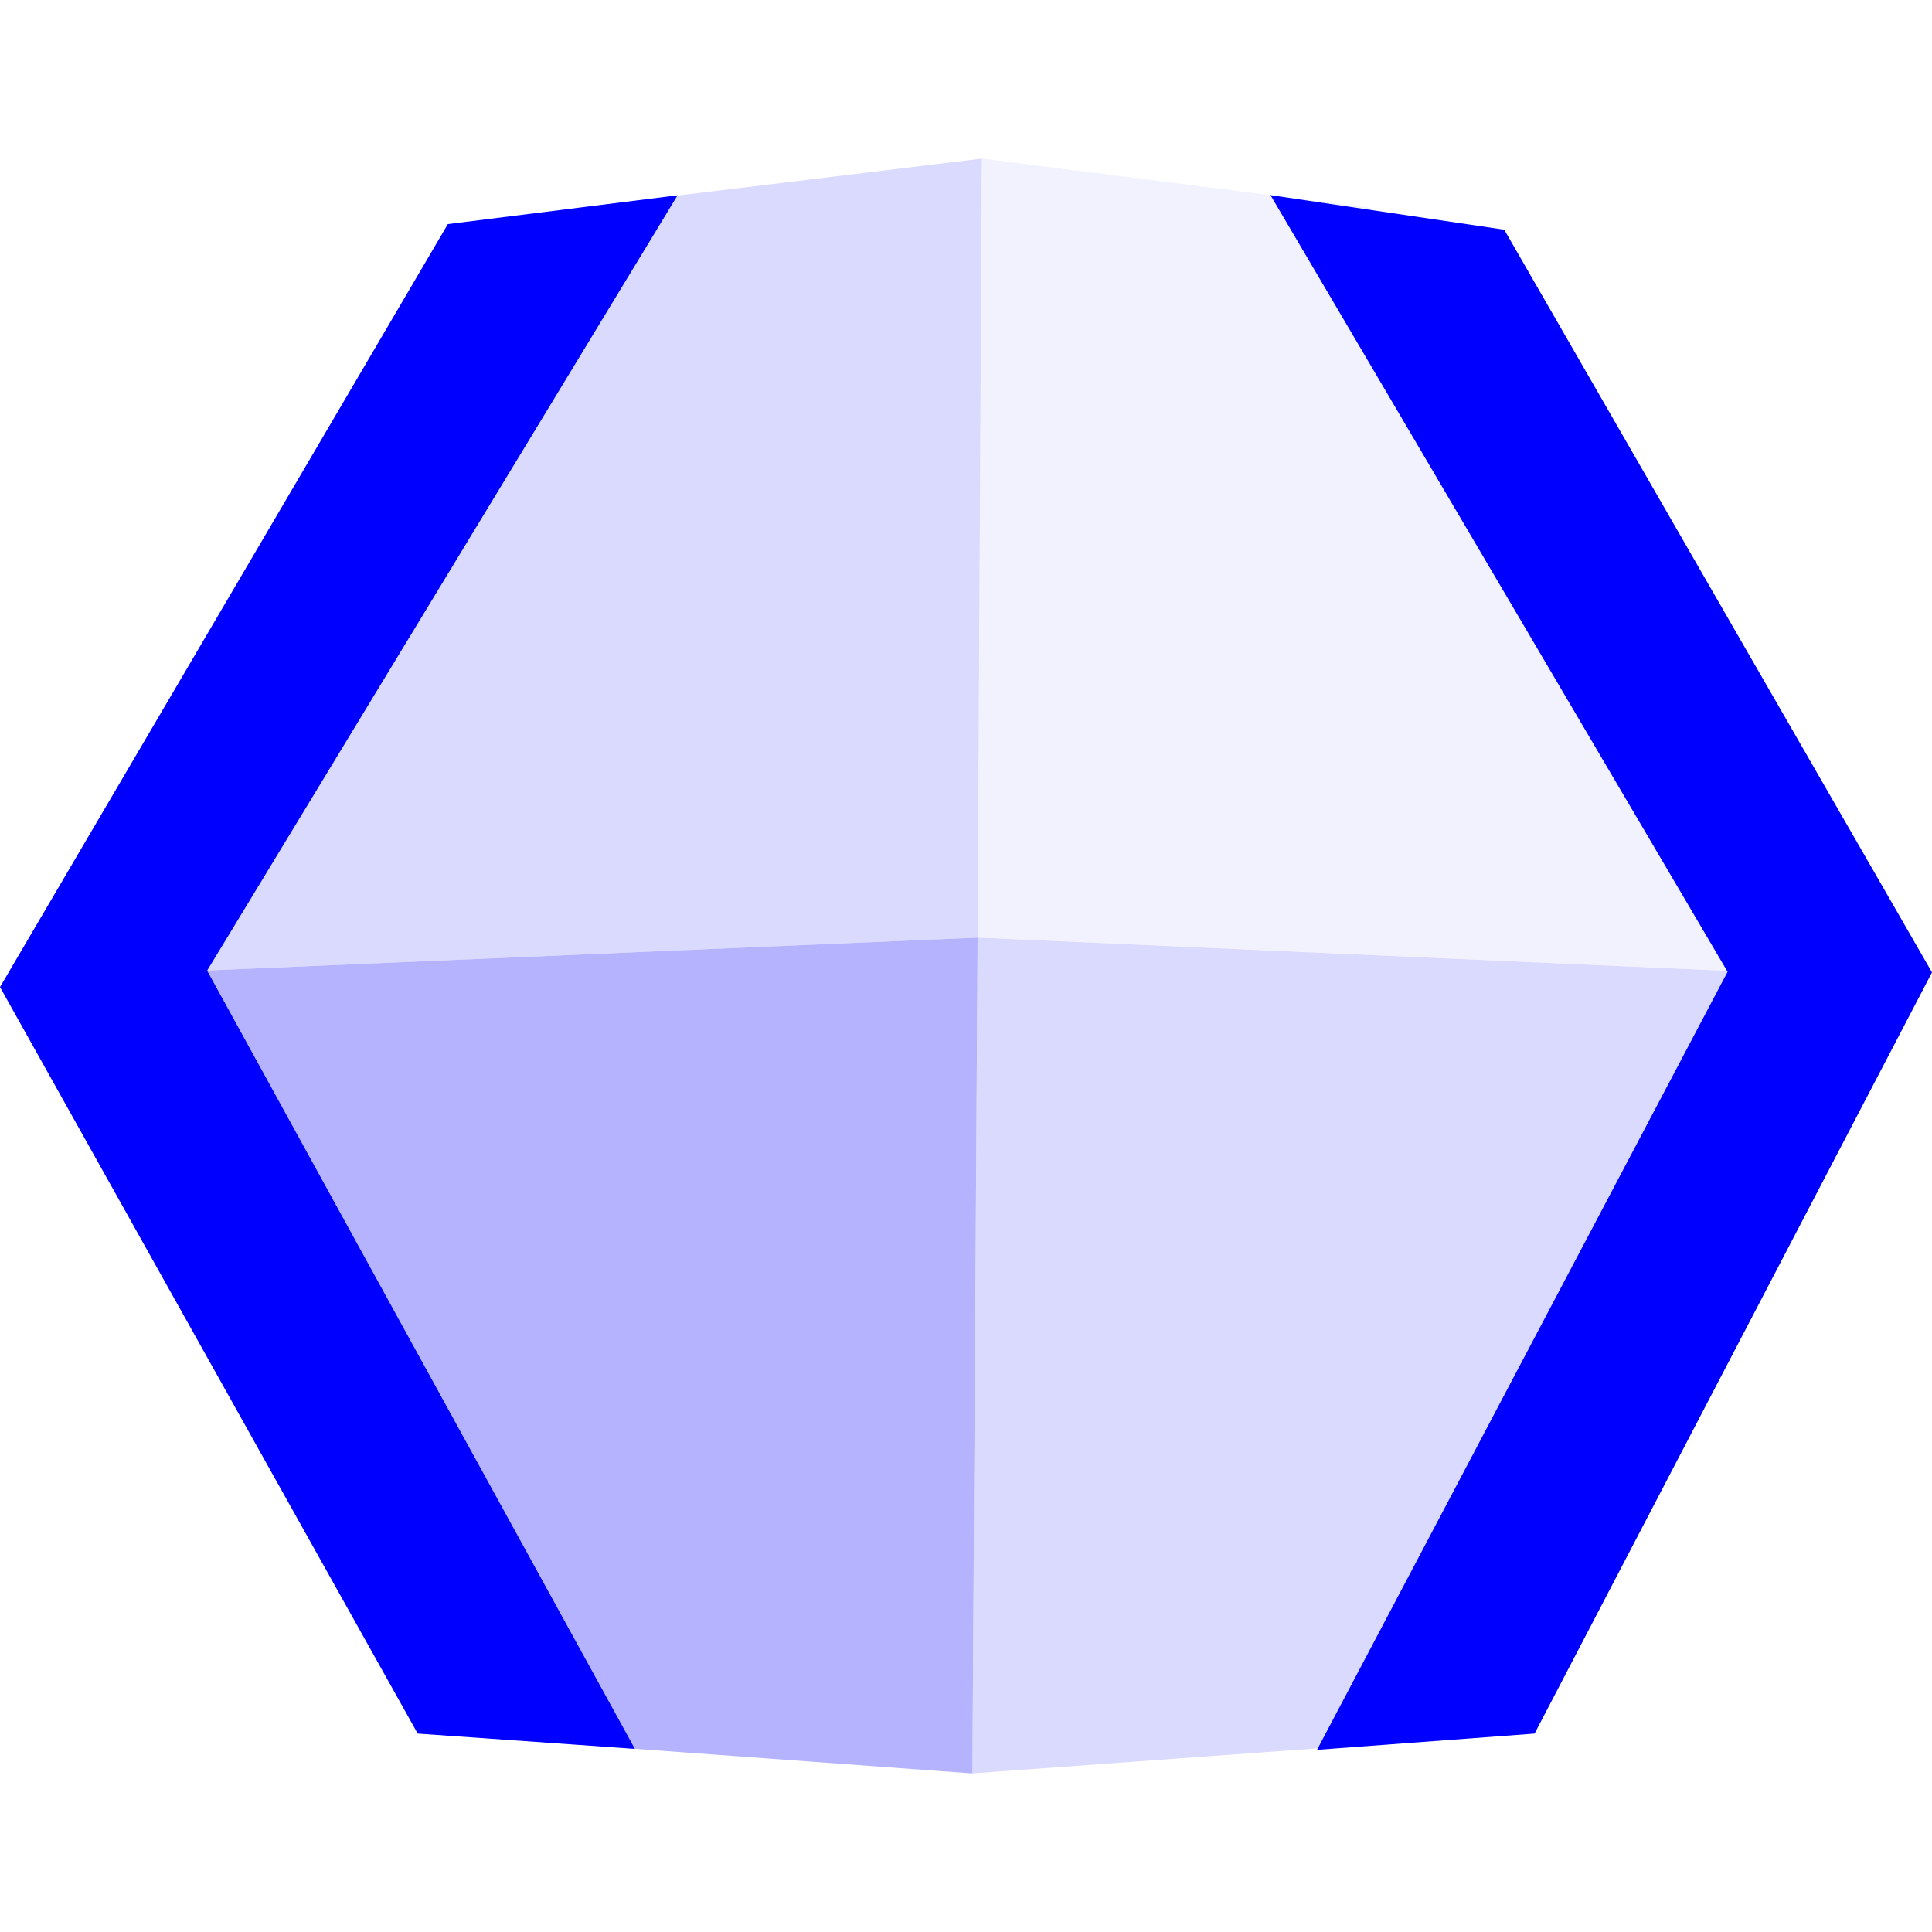
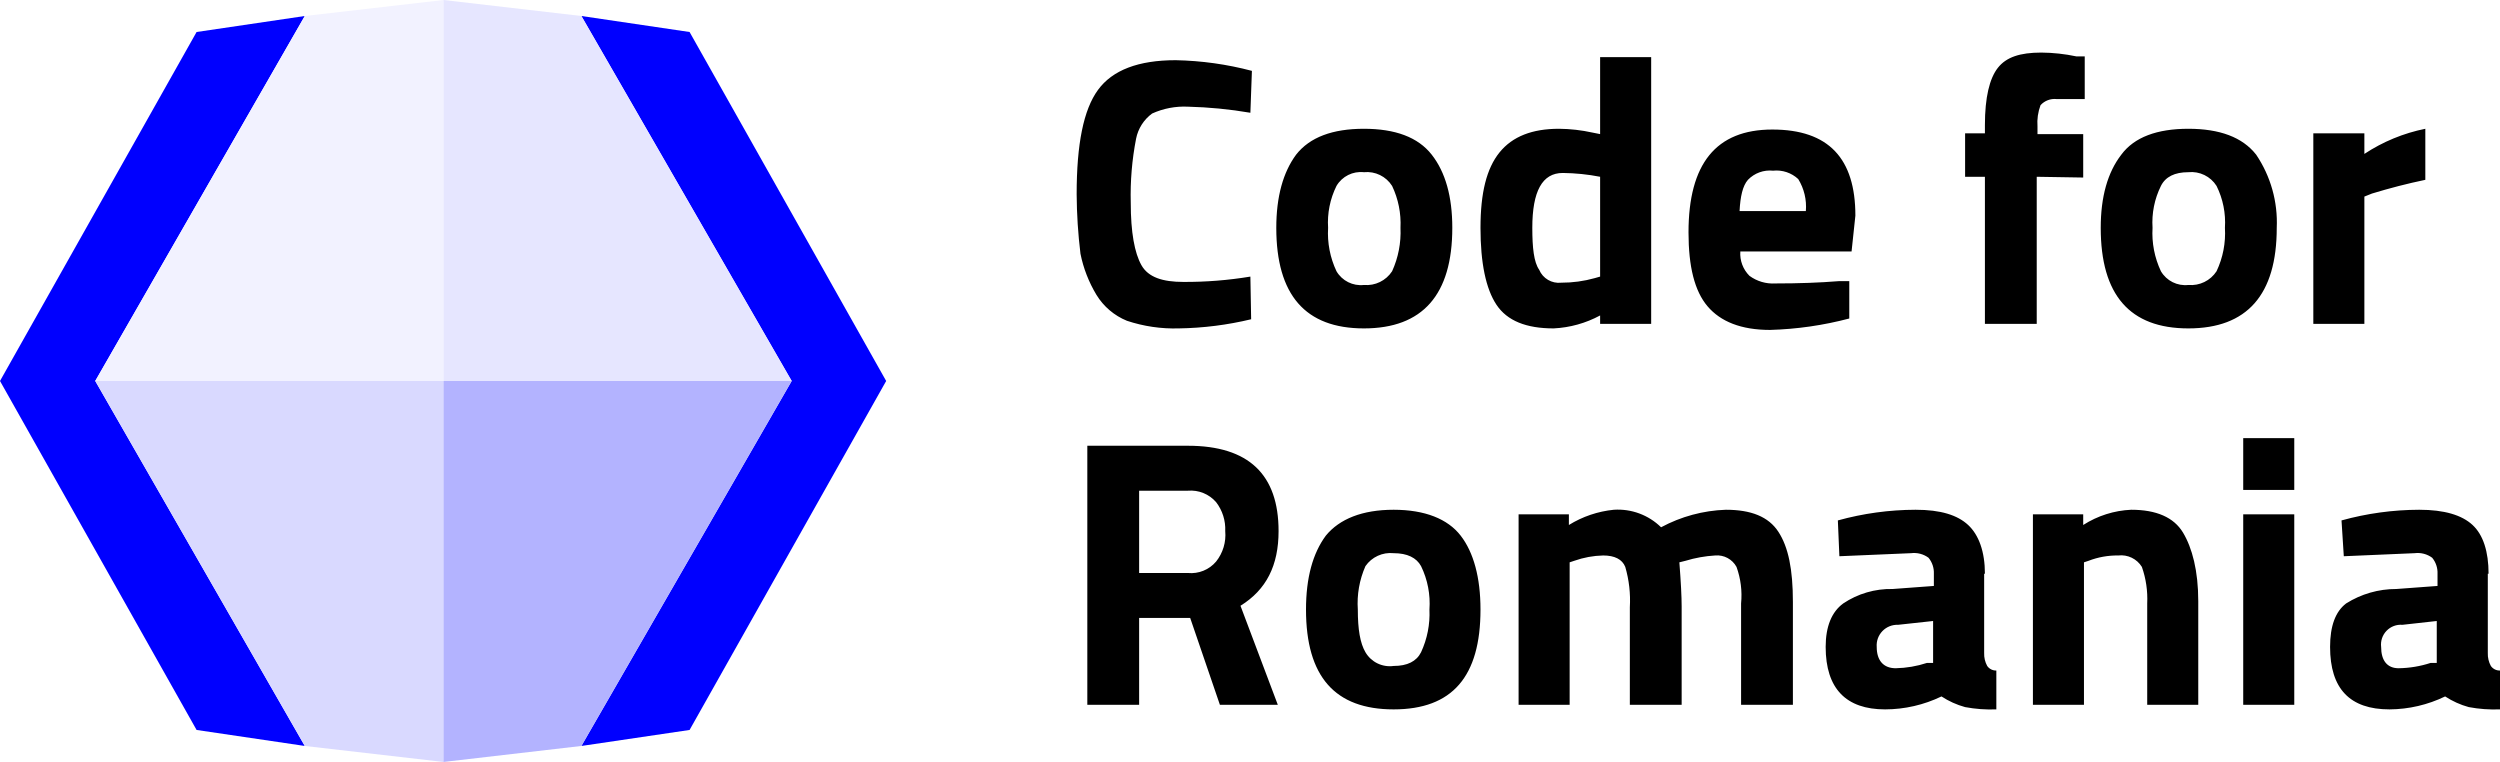
- <svg xmlns="http://www.w3.org/2000/svg" viewBox="0 0 100 100">
-   <path d="m94.74 50.49-23.81-39.73-20.09-2.55h-.02l-.22 40.32z" fill="#f2f2ff" />
-   <path d="m50.6 48.53-.27 43.26 22.73-1.65 21.78-39.41-.1-.24zm0 0 .22-40.32-20.99 2.55-24.26 39.69z" fill="#dad9fe" />
-   <path d="m5.57 50.45-.12.28 22.25 39.41 22.61 1.65h.02l.27-43.26-45.03 1.92z" fill="#b5b3fe" />
-   <path d="m35.07 10.11-24.35 40.13 22.14 40.28-11.24-.79-21.62-38.64 23.18-39.49zm42.79 1.78-12.1-1.79 23.66 40.2-21.25 40.27 11.26-.84 20.57-39.4z" fill="#00f" />
+ <svg xmlns="http://www.w3.org/2000/svg" viewBox="0 0 328.1 100">
+   <path fill="#00f" d="M40 2.1L25.8 4.2 0 50l25.8 45.8L40 97.9 12.5 50zm36.3 0l14.2 2.1L116.3 50 90.5 95.8l-14.2 2.1L103.9 50z" />
+   <path fill="#f2f2ff" d="M40 2.1L58.2 0v50H12.5z" />
+   <path fill="#d9d9ff" d="M40 97.9l18.2 2.1V50H12.5z" />
+   <path fill="#b3b3ff" d="M76.3 97.9L58.2 100V50h45.7z" />
+   <path fill="#e6e6ff" d="M76.3 2.1L58.2 0v50h45.7z" />
+   <path d="M164.2 41.9a43.4 43.4 0 0 1-9.5 1.2 19.7 19.7 0 0 1-6.8-1 8.4 8.4 0 0 1-4-3.4 16.9 16.9 0 0 1-2.1-5.4 68.1 68.1 0 0 1-.5-7.8c0-6.6.9-11.1 2.8-13.7s5.3-3.9 10.2-3.9a42.3 42.3 0 0 1 10 1.4l-.2 5.5a56.9 56.9 0 0 0-8.2-.8 10.2 10.2 0 0 0-4.7.9 5.4 5.4 0 0 0-2.1 3.3 38.7 38.7 0 0 0-.7 8.4c0 3.9.5 6.6 1.4 8.2s2.8 2.2 5.5 2.2a52.2 52.2 0 0 0 8.8-.7zm5.9-21.6c1.8-2.3 4.8-3.4 8.9-3.4s7.1 1.1 8.9 3.4 2.7 5.5 2.7 9.6c0 8.8-3.9 13.2-11.6 13.2s-11.5-4.4-11.5-13.2c0-4.1.9-7.3 2.6-9.6zm5.3 15.3a3.7 3.7 0 0 0 3.6 1.8 4 4 0 0 0 3.7-1.8 12.4 12.4 0 0 0 1.1-5.7 11.5 11.5 0 0 0-1.1-5.5 3.9 3.9 0 0 0-3.7-1.8 3.7 3.7 0 0 0-3.6 1.8 10.8 10.8 0 0 0-1.1 5.5 11.7 11.7 0 0 0 1.1 5.7zm41.3-28.1v35H210v-1.1a14.3 14.3 0 0 1-6.1 1.7c-3.6 0-6.1-1-7.5-3.1s-2.1-5.5-2.1-10.1.8-7.8 2.5-9.9 4.3-3.1 7.8-3.1a21.2 21.2 0 0 1 4.4.5l1 .2V7.5zm-7.4 29l.7-.2V23.2a27.2 27.2 0 0 0-4.9-.5c-2.7 0-4 2.4-4 7.2 0 2.6.2 4.5.9 5.5a2.8 2.8 0 0 0 2.9 1.7 16.1 16.1 0 0 0 4.4-.6zm20.3-.3a5.2 5.2 0 0 0 3.4 1c3.1 0 5.8-.1 8.3-.3h1.4v4.9a45.8 45.8 0 0 1-10.4 1.5c-3.8 0-6.5-1.1-8.2-3.1s-2.5-5.2-2.5-9.7c0-9 3.6-13.5 11-13.5s10.9 3.8 10.9 11.3L243 33h-14.6a4.1 4.1 0 0 0 1.2 3.2zm7.4-8.5a6.9 6.9 0 0 0-1-4.2 4.2 4.2 0 0 0-3.3-1.1 4 4 0 0 0-3.3 1.2c-.7.8-1 2.2-1.1 4.1zm30.3-4.5v19.3h-6.8V23.2h-2.6v-5.7h2.6v-1.1c0-3.6.6-6.1 1.7-7.5s2.9-2 5.7-2a23.1 23.1 0 0 1 4.6.5h1.1V13h-3.7a2.5 2.5 0 0 0-2.1.8 6.6 6.6 0 0 0-.4 2.8v1h6v5.7zm11.1-2.9c1.7-2.3 4.7-3.4 8.8-3.4s7.1 1.1 8.9 3.4a15.9 15.9 0 0 1 2.7 9.6c0 8.8-3.9 13.2-11.6 13.2s-11.5-4.4-11.5-13.2q0-6.1 2.7-9.6zm5.2 15.3a3.7 3.7 0 0 0 3.6 1.8 4 4 0 0 0 3.7-1.8 11.7 11.7 0 0 0 1.1-5.7 10.8 10.8 0 0 0-1.1-5.5 3.9 3.9 0 0 0-3.7-1.8q-2.7 0-3.6 1.8a10.8 10.8 0 0 0-1.1 5.5 11.7 11.7 0 0 0 1.1 5.7zm20 6.9v-25h6.7v2.7a22.6 22.6 0 0 1 8-3.3v6.7c-2.4.5-4.7 1.1-7 1.8l-1 .4v16.7zM149.5 81.1v11.4h-6.8v-34h13.2c8 0 11.9 3.8 11.9 11.2 0 4.5-1.6 7.7-5 9.8l4.9 13h-7.6l-3.9-11.4zm10.1-7.4a5.6 5.6 0 0 0 1.2-4 5.8 5.8 0 0 0-1.2-3.8 4.4 4.4 0 0 0-3.7-1.5h-6.4v10.8h6.4a4.3 4.3 0 0 0 3.7-1.5zm14.4-3.4c1.8-2.2 4.8-3.4 8.9-3.4s7.1 1.2 8.8 3.4 2.6 5.5 2.6 9.7c0 8.8-3.7 13.1-11.4 13.1s-11.5-4.3-11.5-13.1c0-4.2.9-7.4 2.6-9.7zm5.2 15.3a3.7 3.7 0 0 0 3.7 1.8q2.7 0 3.6-1.8a12 12 0 0 0 1.1-5.6 11.2 11.2 0 0 0-1.1-5.7c-.6-1.1-1.8-1.7-3.6-1.7a4 4 0 0 0-3.7 1.7 12.1 12.1 0 0 0-1 5.7c0 2.6.3 4.4 1 5.6zm26.8 6.9h-6.7v-25h6.6v1.4a13.8 13.8 0 0 1 5.9-2 8.1 8.1 0 0 1 6.2 2.3 19.3 19.3 0 0 1 8.5-2.3c3.3 0 5.6.9 6.9 2.9s1.9 4.9 1.9 9.2v13.5h-6.8V79.2a11 11 0 0 0-.6-4.8 2.9 2.9 0 0 0-2.8-1.5 16.8 16.8 0 0 0-3.9.7l-.8.2c.2 2.6.3 4.5.3 5.8v12.9h-6.8V79.7a15.7 15.7 0 0 0-.6-5.3c-.4-1-1.4-1.5-2.9-1.5a12.2 12.2 0 0 0-3.8.7l-.6.2zm54.4-17.2v10.4a3.3 3.3 0 0 0 .4 1.7 1.4 1.4 0 0 0 1.2.6v5.1a18.4 18.4 0 0 1-4.1-.3 10.9 10.9 0 0 1-3.1-1.4 17.1 17.1 0 0 1-7.4 1.7c-5.1 0-7.8-2.7-7.8-8.2 0-2.7.8-4.6 2.3-5.7a11.2 11.2 0 0 1 6.5-1.9l5.4-.4v-1.6a3.1 3.1 0 0 0-.7-2.1 3.2 3.2 0 0 0-2.3-.6l-9.4.4-.2-4.7a38.6 38.6 0 0 1 10.2-1.4c3.3 0 5.5.7 6.9 2s2.2 3.5 2.2 6.4zM249.1 82a2.7 2.7 0 0 0-2.8 2.9c0 1.8.9 2.8 2.5 2.8a14.1 14.1 0 0 0 4.1-.7h.8v-5.5zm24.4 10.5h-6.7v-25h6.6v1.4a12.7 12.7 0 0 1 6.3-2c3.3 0 5.6 1 6.8 3s2 5 2 9v13.6h-6.7V79.2a12.7 12.7 0 0 0-.7-4.8 3.2 3.2 0 0 0-3.1-1.5 10.4 10.4 0 0 0-3.9.7l-.6.2zm20.9-28.2v-6.8h6.7v6.8zm0 28.2v-25h6.7v25zm32.1-17.2v10.4a3.3 3.3 0 0 0 .4 1.7 1.4 1.4 0 0 0 1.2.6v5.1a18.4 18.4 0 0 1-4.1-.3 10.9 10.9 0 0 1-3.1-1.4 17 17 0 0 1-7.3 1.7c-5.2 0-7.8-2.7-7.8-8.2q0-4.1 2.1-5.7a12.3 12.3 0 0 1 6.6-1.9l5.4-.4v-1.6a3.1 3.1 0 0 0-.7-2.1 3.2 3.2 0 0 0-2.3-.6l-9.3.4-.3-4.7a38.6 38.6 0 0 1 10.2-1.4c3.3 0 5.6.7 7 2s2.1 3.5 2.1 6.4zM315.3 82a2.6 2.6 0 0 0-2.8 2.9c0 1.8.8 2.8 2.3 2.8a14.2 14.2 0 0 0 4.2-.7h.8v-5.5z" />
</svg>
